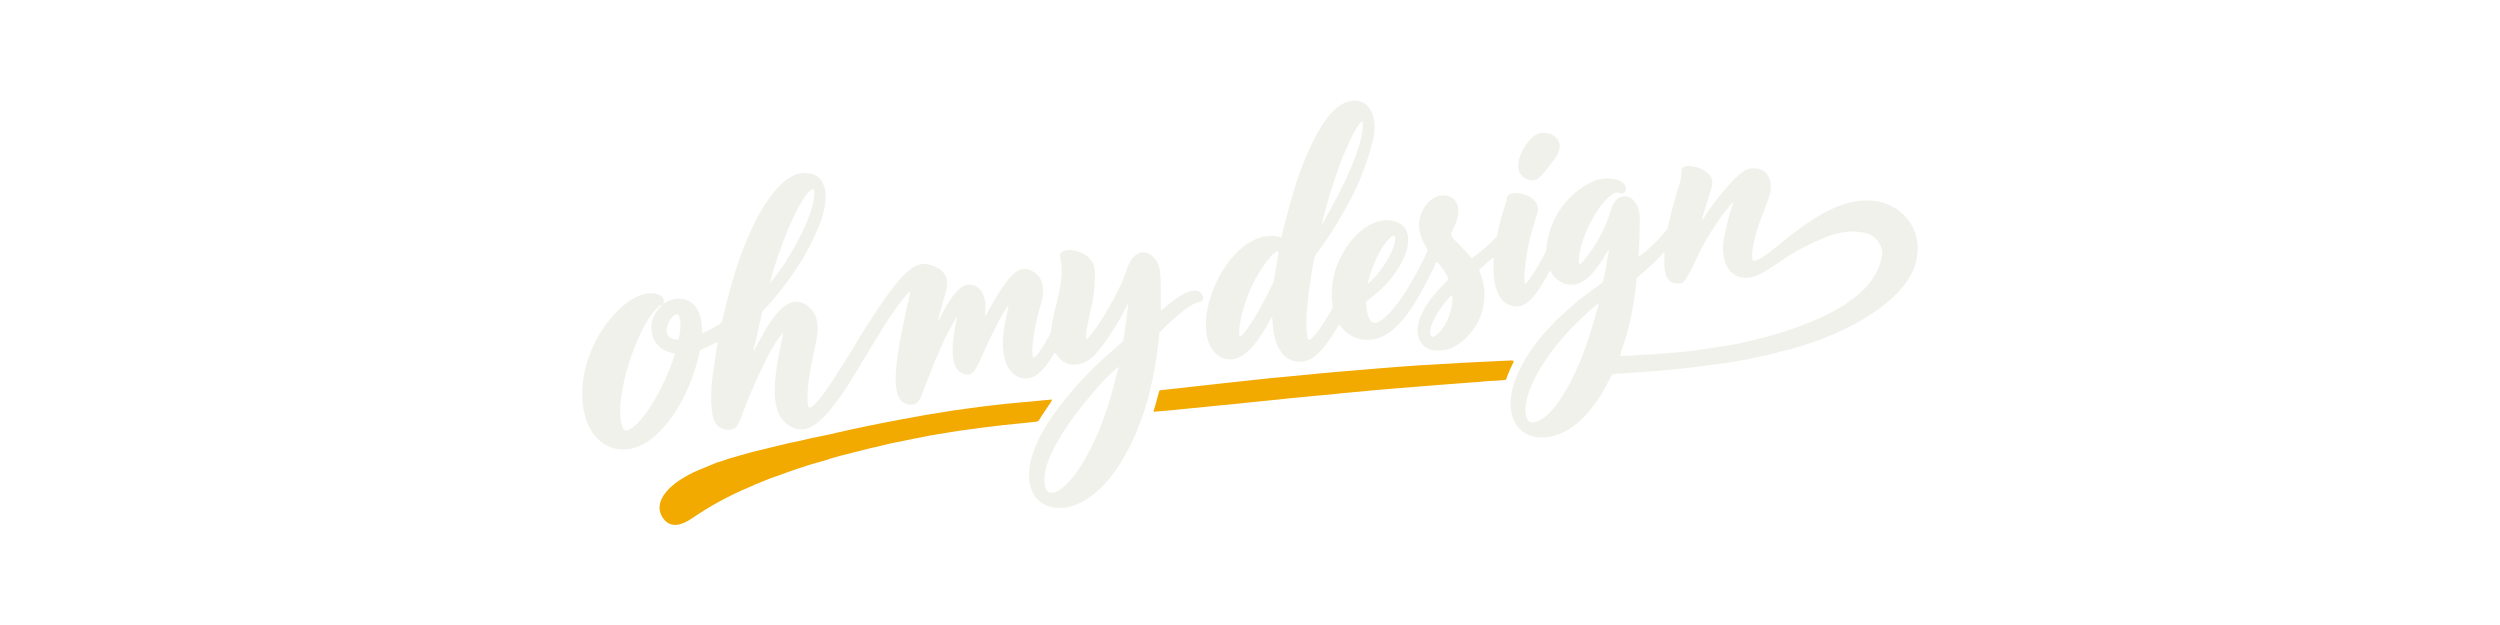
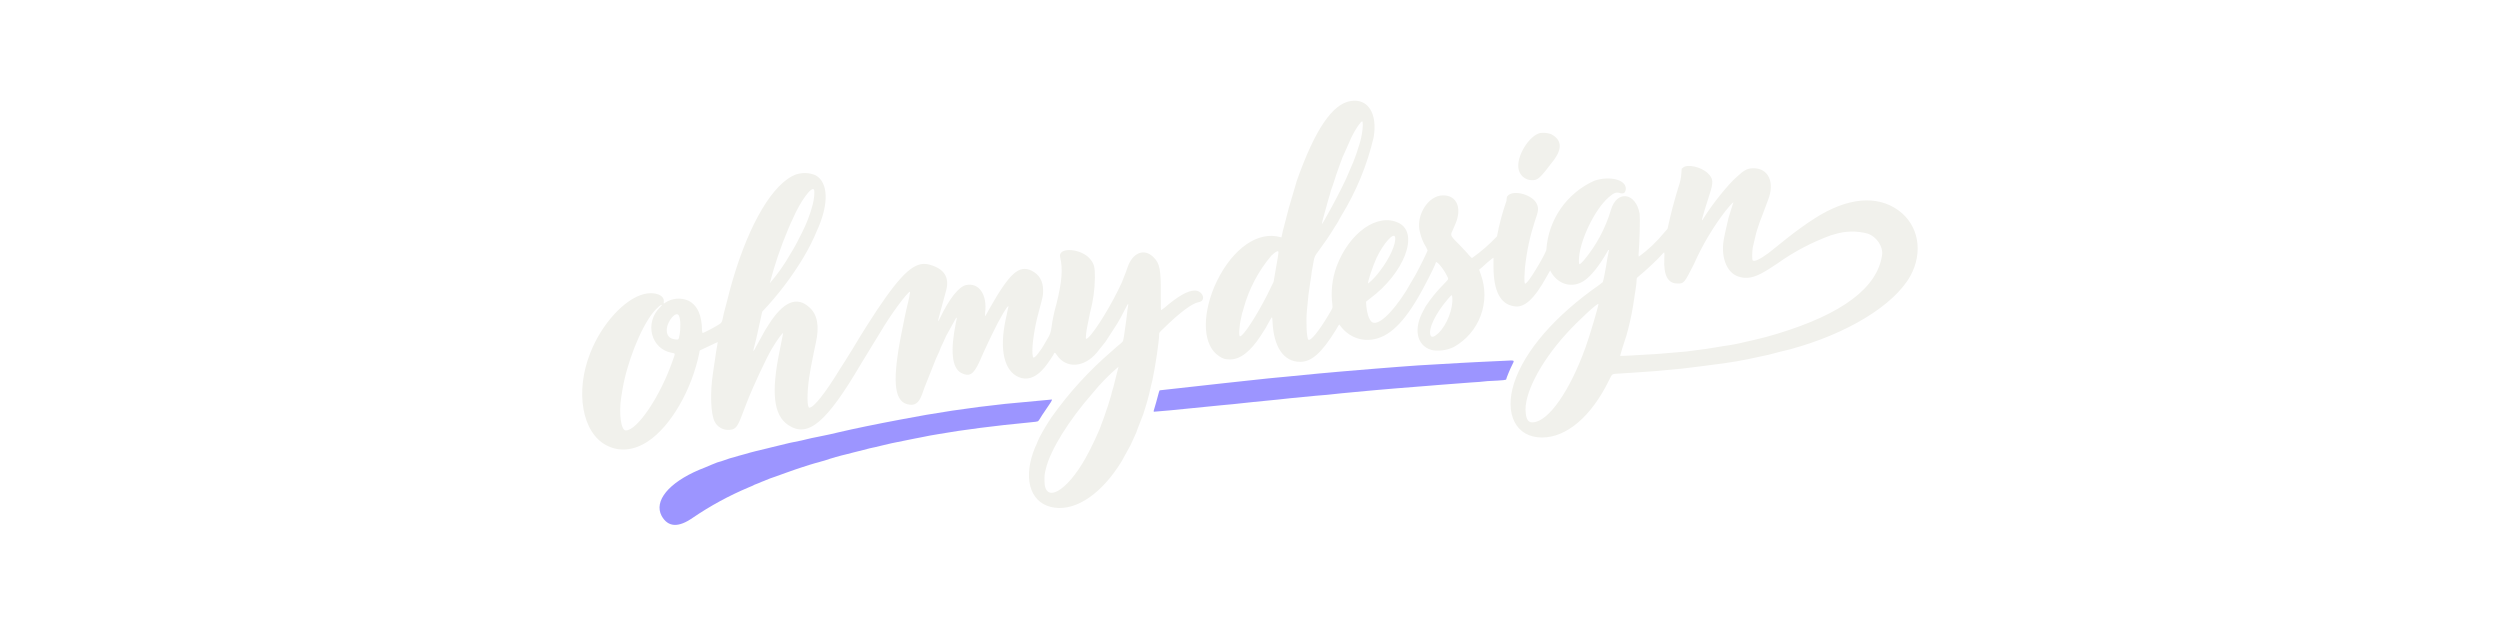
<svg xmlns="http://www.w3.org/2000/svg" width="1280" height="320" aria-label="oh my design" viewBox="-212 -36 922 230">
-   <path fill="#f2a900" d="m343 96.8-4.3.2-6.3.3-5.7.3-15.5.9-4.2.3-4 .3-3.8.3-3.8.3-7.2.6-3.6.3-3.5.3-3.3.3-3.4.3-12.3 1.2-3.2.3-3.1.3-2.8.3-2.8.3-11.1 1.2-23.4 2.6c-.2.2-.3.7-1.3 4.4l-.7 2.4q-.3.8-.2 1.1l5.9-.5 19.1-1.9 4.3-.4 7.5-.8 9.1-.9 4.6-.5 9.3-.9c1.5-.1 6.3-.5 9.4-.9l6.4-.6 3.2-.3 3.3-.3 3.5-.3 3.5-.3 8.8-.7 3.8-.3 3.6-.3 11.8-.9 3-.2 3-.3c6.4-.3 6.9-.4 6.9-.7s1.5-4 2.2-5.3c.9-1.8 1.1-1.7-2.7-1.5m-168.2 14.4-16.1 1.5a457 457 0 0 0-38.7 5.8q-13.8 2.6-22.8 4.7l-3 .7-1.9.4-2.9.6-2 .4-1.7.4-2.1.5-4.4.9-7 1.7-1.2.3c-1.8.4-6.3 1.5-8.2 2.1l-2.2.6-1.7.5-1.8.5-3.2 1.1-.4.1-1 .3-2 .8-2.6 1.1-2 .8c-11.3 4.8-16.8 11.5-13.9 17q3.5 6.3 11.5.7a118 118 0 0 1 20.6-11.2l1.2-.5 1-.5 1.3-.5 1.4-.6.8-.3.7-.3 1.5-.6 2.3-.8 3.6-1.3 1.7-.6 1.7-.6 2.4-.8 2.8-.9 2-.6 1.5-.4 1-.3 1.1-.3a86 86 0 0 1 8.4-2.4l2.3-.6 2-.5 1.6-.4 2.3-.6 2.3-.5 2.9-.7 3-.7 8.4-1.7 2.6-.5 3-.6 3.5-.6c8.5-1.5 21-3.1 32.7-4.2q3.8-.3 3.8-.6c.2-.1.8-1.1 1.4-2.1l2.5-3.7q1.6-2.3 1-2.1z" />
+   <path fill="#9c95ff" d="m343 96.8-4.3.2-6.3.3-5.7.3-15.5.9-4.2.3-4 .3-3.8.3-3.8.3-7.2.6-3.6.3-3.5.3-3.3.3-3.4.3-12.3 1.2-3.2.3-3.1.3-2.8.3-2.8.3-11.1 1.2-23.4 2.6c-.2.2-.3.7-1.3 4.4l-.7 2.4q-.3.8-.2 1.1l5.9-.5 19.1-1.9 4.3-.4 7.5-.8 9.1-.9 4.6-.5 9.3-.9c1.5-.1 6.3-.5 9.4-.9l6.4-.6 3.2-.3 3.3-.3 3.5-.3 3.5-.3 8.8-.7 3.8-.3 3.6-.3 11.8-.9 3-.2 3-.3c6.4-.3 6.9-.4 6.9-.7s1.5-4 2.2-5.3c.9-1.8 1.1-1.7-2.7-1.5m-168.2 14.4-16.1 1.5a457 457 0 0 0-38.7 5.8q-13.8 2.6-22.8 4.7l-3 .7-1.9.4-2.9.6-2 .4-1.7.4-2.1.5-4.4.9-7 1.7-1.2.3c-1.8.4-6.3 1.5-8.2 2.1l-2.2.6-1.7.5-1.8.5-3.2 1.1-.4.1-1 .3-2 .8-2.6 1.1-2 .8c-11.3 4.8-16.8 11.5-13.9 17q3.5 6.3 11.5.7a118 118 0 0 1 20.6-11.2l1.2-.5 1-.5 1.3-.5 1.4-.6.8-.3.7-.3 1.5-.6 2.3-.8 3.6-1.3 1.7-.6 1.7-.6 2.4-.8 2.8-.9 2-.6 1.5-.4 1-.3 1.1-.3a86 86 0 0 1 8.4-2.4l2.3-.6 2-.5 1.6-.4 2.3-.6 2.3-.5 2.9-.7 3-.7 8.4-1.7 2.6-.5 3-.6 3.5-.6c8.5-1.5 21-3.1 32.7-4.2q3.8-.3 3.8-.6c.2-.1.8-1.1 1.4-2.1l2.5-3.7q1.6-2.3 1-2.1z" />
  <path fill="#f1f1ec" d="M286.2 1c-6.8 1-13.2 10.5-19.9 29.3l-3 10.2-2.2 8.5-.5 2.3-.4-.1-1.4-.3c-8.4-1.4-17.6 6.1-23 18.7-4.7 11.3-4 21.8 1.8 25.5 1.5 1 2.2 1.2 4.1 1.2q5.6 0 11.3-8.8c1.5-2.3 2.2-3.4 3-5 1.2-2.2 1.2-2.2 1.3-.2.4 9.4 4.1 14.9 10.2 14.9 4.2 0 7.9-3.3 13-11.5l1-1.7.4-.6.4.5c3 4.1 7.9 6 12.7 4.9 6.3-1.3 12.1-7.6 18.5-19.9 2.1-3.9 4-7.9 4-8.2 0-1.2 2.6 1.7 4.1 4.7.7 1.4.8 1.1-1.1 3.1a53 53 0 0 0-6.7 8.2l-.8 1.5c-3.8 6.7-2.6 13 2.9 14.6 2.2.6 5.8.2 8.3-1.1a22 22 0 0 0 9.9-26.8l-.6-1.7 1-.8 2.1-1.9 1.7-1.4.5-.3V62q0 13.6 7.6 14.7c3.8.7 7.5-2.7 12.1-11.1l.8-1.4.4-.7.5.9c2.7 4.4 7.8 5.7 12 2.9 2.6-1.7 5.8-5.8 8.5-10.6q.3-.7.6-.8l.1.1-.6 3c-.6 3.9-1.5 8.6-1.7 8.8l-1.4 1.1c-16.2 11.3-27.4 24.2-31.3 36.1-3.7 11.5.7 20.1 10.3 20.1 9.1 0 18.2-7.8 24.7-21.1 1.3-2.6.9-2.3 4.1-2.5l4.6-.3 4.4-.3 4.2-.3 9.6-.9 3.3-.4 5.6-.7 2.2-.3a156 156 0 0 0 17.5-3l3.3-.7 4.2-1.1 3.7-.9c21.1-5.7 38.3-16.2 44.4-27 4.9-8.9 3.1-18.9-4.4-24.3-7.9-5.7-18.8-4.7-30.7 2.9-2.9 1.8-7.6 5.2-10.7 7.7l-6.5 5.2q-4.8 3.5-5.8 2.7c-.3-.3-.2-3.2 0-4.7l1.3-5.5.3-1c.3-.9 1.2-3.7 1.7-4.8l2.4-6.4c2.5-6.4.1-11.6-5.4-11.6-2.2 0-3.4.6-6.2 3.2-3.2 2.8-9 10-12.2 15.2q-1 1.7-.4-.3l.8-2.8 1.7-5.4c1.6-4.8 1.5-6.1-.6-8.1-2.4-2.3-7.4-3.4-9-2.1l-.6.5-.1 1.4c-.1 2-.3 3-1.3 6-1.6 5.4-2.6 9.2-3.4 12.9l-.4 1.8-1.3 1.5a50 50 0 0 1-9.3 8.8l-.1-.6c.4-5.2.6-13.6.4-15.2-1.4-7.9-8.4-8.9-10.6-1.4A52 52 0 0 1 372 59.9c-1.6 1.7-1.7 1.7-1.7-.1 0-6.7 5.7-18.8 11.1-23.4 1.9-1.6 2.7-1.9 4.2-1.4q1.9.5 2-1.7c0-3.3-6-4.8-11.6-2.9a30 30 0 0 0-17.7 25.4c0 1-5.3 10.1-7 11.9-1 1.1-1.1 1-1.1-1.7l.2-3.5c.7-6.4 1.9-11.8 3.6-17 1.5-4.3 1.5-4.9.7-6.7-1.6-3.2-8.2-5.1-10.5-3-.5.5-.5.6-.6 2a85 85 0 0 0-3.5 13.1 59 59 0 0 1-9.2 8q-.1.1-1.2-1.1c-.5-.7-2.1-2.3-3.4-3.7-3.3-3.3-3.5-3.5-2.7-5.1l1.3-3c2.5-6.3-.2-10.9-5.8-10.1-5.1.9-9 8-7.4 13.6q.7 3 2.3 5.5l.5 1.1c0 .3-3 6.4-4.5 9.1l-.6 1-2.8 4.8c-5.4 8.6-10.7 13.3-12.8 11.4q-1.5-1.6-1.9-5.8l-.1-1.6 1.4-1.1c12.7-9.4 18.3-24.1 10.7-27.9-7.8-3.9-18.3 3.5-23 16.1a30 30 0 0 0-1.5 14.2c.1 1 .1 1.1-1.5 3.7-3.5 5.9-6.7 9.8-7.4 9-.6-.6-.9-6.8-.5-10.8.5-5.6.6-6.3 1.2-10.2l.3-1.9.3-2.3.4-2.2.3-1.7c.3-1.5.4-1.8 2-3.9 1.7-2.3 4-5.6 5.6-8.3l1.4-2.2.3-.6.9-1.6a98 98 0 0 0 11.9-28.9c1.5-8.8-2.1-14.4-8.4-13.4m4.4 8.9c0 1.8-.5 4.6-1.1 6.6-1 3.3-1.5 4.7-2.4 7l-2.5 5.8-.4.9a221 221 0 0 1-6.9 13.2l-1 1.8c-1 1.7-1 1.6-.2-1.4l.8-2.9 1-3.6.6-2 .3-1.2.8-2.2 1.2-3.7 1.2-3.4 1.1-3 1-2.2 2.3-5.2c1.4-2.9 3.5-6 4-5.9q.2.2.2 1.4m136.6 28.7-1.7 5.4-1.3 5.7-.3 1.5c-1.5 6.8.7 13 5.1 14.5 3 1.1 6 .5 10-1.9l1-.6 3.4-2.2a83 83 0 0 1 19.9-10.5l1.1-.3a22 22 0 0 1 12.4-.3c3.4 1.2 5.8 4.9 5.3 8q-2.7 18-38.5 28.9c-3.6 1.1-5.3 1.5-9 2.4l-2.3.5a74 74 0 0 1-8.8 1.7l-1.8.3-1.8.3-2.5.4-7.6 1-10.7.9c-8.4.5-13.5.8-13.6.7l.8-2.8 1-3.1.4-1.2c.8-2.5 2.1-8.2 2.6-11.5l.9-5.9.3-2.2.1-1.5c0-.5.1-.6.7-1.1 2.7-2.2 7.3-6.5 8.9-8.4.7-.8.7-.6.6 1.7q-.5 9.4 4.9 9.3c2.3.1 2.5-.2 6-7.1a96 96 0 0 1 11.7-19.7q3.3-4 2.8-2.9M302.5 51.2c.5 2.3-2 7.9-5.6 12.5a25 25 0 0 1-4.3 4.6c-.4-.3 1.7-6.5 3.1-9.5 2.5-5.3 6.4-9.6 6.8-7.6m-43 5.7-.3 2.1-.9 5.2-.6 3.5-2.4 4.9c-4.1 8-8.8 15.2-10 15.2-.5 0-.3-3.8.4-6.7.4-1.7.4-2.1.6-2.4l.3-1.1A51 51 0 0 1 256.9 58q2.7-2.5 2.6-1.1m64.1 16.5c.4 4.1-2 10.3-5.2 13.3q-2.2 2-2.8.8c-1-2.4 1.9-8.3 6.5-13.6 1.4-1.6 1.4-1.6 1.5-.5m53.9 2.5c0 .8-3.2 11.7-4.7 15.8-5.8 16.2-13.7 27.5-19.4 27.8q-2.4.3-2.7-3.4c-.9-6.5 5.1-18.4 14.8-29.1 4.3-4.8 12-11.9 12-11.1M356 12.8c-4.1 1-8.7 8.5-8 13a5 5 0 0 0 5 4.4c2.2 0 2.8-.5 8.2-7.6q4.6-6.4-1.2-9.4a9 9 0 0 0-4-.4m-273.3 15c-1.4.3-1.7.5-2.7 1-8.5 4.6-17.1 20.6-22.9 42.2l-.5 2-1.6 6.1c-.9 4.1-.5 3.5-3 5-1.7 1-4.7 2.5-4.9 2.5l-.2-.8q0-8.7-5.1-11.2a9 9 0 0 0-8.5.8q-.7.7-.5-.4c.3-2.4-3.3-3.8-7.3-2.8-7.2 1.8-15.6 11-19.8 21.7-5.7 14.3-3 29.5 6 34.1 4.7 2.5 10.2 1.9 15.3-1.5 8.4-5.6 16.1-18.9 18.9-32.6q0-1 .6-1.1l5.1-2.4 1.1-.5-.1.7-.3 1.7-.3 1.8-.3 2.2-.4 2.6-.3 2.1c-1.2 7.5-.9 15.5.6 18.3.9 1.8 2.9 3 4.8 3 2.7 0 3.4-.7 5.1-5.1l2-5.2c2-5.2 7.1-16.2 9.2-19.7 1.9-3.2 4.1-6.2 4.1-5.6l-1.2 6.1c-3.3 15.8-2.3 24.1 3.1 27.7 7.3 4.9 14.1-.9 26.8-22.5l8.8-14.4c4.4-7 9.9-13.9 9.3-11.9l-.3 1.8-1.1 4.7-.5 2.3-.5 2.5-.9 4.5-.4 2.1c-2.9 16-1.9 22.9 3.7 23.4q2.8.4 4.2-3.2l.3-.7.8-2.3 3.9-9.8.4-1 .5-1.1.7-1.5c.3-1 .6-1.6 1.7-3.9l.8-1.8 3.7-6.7q.5-.4 0 1.4-3.3 16.1 1.9 18.9c3 1.5 4.5.6 6.6-3.9a265 265 0 0 1 6.8-14.4l2-3.6q1.8-3 2-2.7v.3l-.2.7-.4 2-.5 2.3-.3 1.6c-1.9 10.8.5 18.1 6.3 19.6q4.3 1 8.4-3.9c1.1-1.3 3.6-5 3.6-5.3q.2-.5.9.6c3.4 5.2 10.1 4.8 14.8-.8l3.2-4 4.2-6.5.6-1 .8-1.4 1.4-2.7c1.6-3.1 1.6-3.1 1.1-.1l-.4 3.4-.3 2.2-.6 4.2-.3 1.5q-.1.4-1.1 1.2l-1.2 1-1.8 1.6a135 135 0 0 0-22.2 24.3 79 79 0 0 0-4.5 7.5l-.6 1.3-.7 1.7-.3.6c-4.6 11-2.2 20.1 5.7 22.1s17.3-3.5 24.8-14.7l1.1-1.7.3-.5 3.2-5.8 2.1-4.6.5-1.4 2.1-5.4c1.5-4.7 1.9-6 2.9-10.6l.5-2c1.1-5.1 2.5-14.5 2.5-17 0-.6.1-.7 1.8-2.3 5.8-5.7 10.4-9.1 12.7-9.5 3-.4 1.7-4.3-1.4-4.3q-3.8 0-11.2 6.4l-1.1.8c-.2.1-.2-1-.2-5.6.1-9.3-.4-11.6-2.6-13.8-3.4-3.5-7.7-1.9-9.6 3.5l-.6 1.7-.9 2.3c-.6 1.6-.5 1.5-2.1 4.7-4.1 8.3-10.3 17.8-11.7 17.8-.2 0-.2 0 0-2.2.1-1.1.5-2.9 1.4-7.4a52 52 0 0 0 1.8-13c0-3.6-.2-4.8-1.5-6.5-3.1-4.3-12.4-5-11.3-.9 1 4.2.7 8.8-1.4 17.2a59 59 0 0 0-1.8 8.5 9 9 0 0 1-1.5 4.3l-1.1 1.9-.9 1.5q-3.3 4.9-3.4 3c-.5-2.1.2-8.2 1.6-14.1l.3-1.1.6-2.3c1.2-4.6 1.3-4.7 1.3-6.7q0-5.2-4.2-7.3c-4.7-2.3-8.2.9-15.7 14.2-1.5 2.7-1.4 2.6-1.5 2.5v-1.1c.9-6.8-2.3-11.4-7.1-10.3-2.6.6-6.2 5.1-9.6 12.3q-.7 1.5-.6.6l.8-3.1 2.1-7.7q2.1-7.5-6.3-9.7c-5.1-1.3-9.8 2.8-19.3 17-2.8 4.3-4.9 7.5-8.9 14.2L99.6 97l-1.8 2.8c-5.4 8.9-9.7 14.3-11.3 14.3-.9 0-.9-5.3-.1-11q.6-4 1.6-8.7l.3-1.5.6-2.8q2-9-2.3-12.9-7-6.6-15.2 6.4l-1.2 1.9-3.2 5.8q-1.6 3.2-1 .9l.9-3.5 2.2-10a115 115 0 0 0 15.1-19.8 75 75 0 0 0 5.1-10.1c4.5-9.8 4.2-17.8-.5-20.4a10 10 0 0 0-6.1-.6m5.5 5.9c.3.6.1 3.4-.5 5.6a51 51 0 0 1-4 10.4c-1.6 3.2-2.4 4.8-4.2 7.7a66 66 0 0 1-7.6 10.8 144 144 0 0 1 6.8-20l.9-2.1.8-1.7c2.7-6.3 7-12.2 7.8-10.7M32.1 76.3l-.6.7c-6 5.8-3.4 15.6 4.4 16.9 1.2.2 1.2.1.2 2.8-4.6 13.3-13.1 25.8-17.3 25.8-1.8 0-2.6-6.3-1.7-12.2l.4-2.5c1.6-10 6.6-22.7 11.2-28.6 1.5-1.9 3.4-3.5 3.4-2.9m6.3 3.9c.6 1.3.7 4.4.2 7.2-.3 1.7-.4 1.7-1.7 1.5q-3-.4-3-3.4c0-3.2 3.5-7.4 4.5-5.3M200.5 99l-.2.9-.4 1.5-1.3 5.2-.5 1.6-.3 1.3c-.6 2.1-1.6 5.3-2.8 8.6l-.8 2.1c-.6 2.1-4 9.3-5.8 12.4-7.1 12.7-15.3 17.1-15.2 8.3 0-1.7 0-2.2.5-4.2 1.6-6.9 8.5-18 17.3-28a74 74 0 0 1 9.5-9.7" />
</svg>
